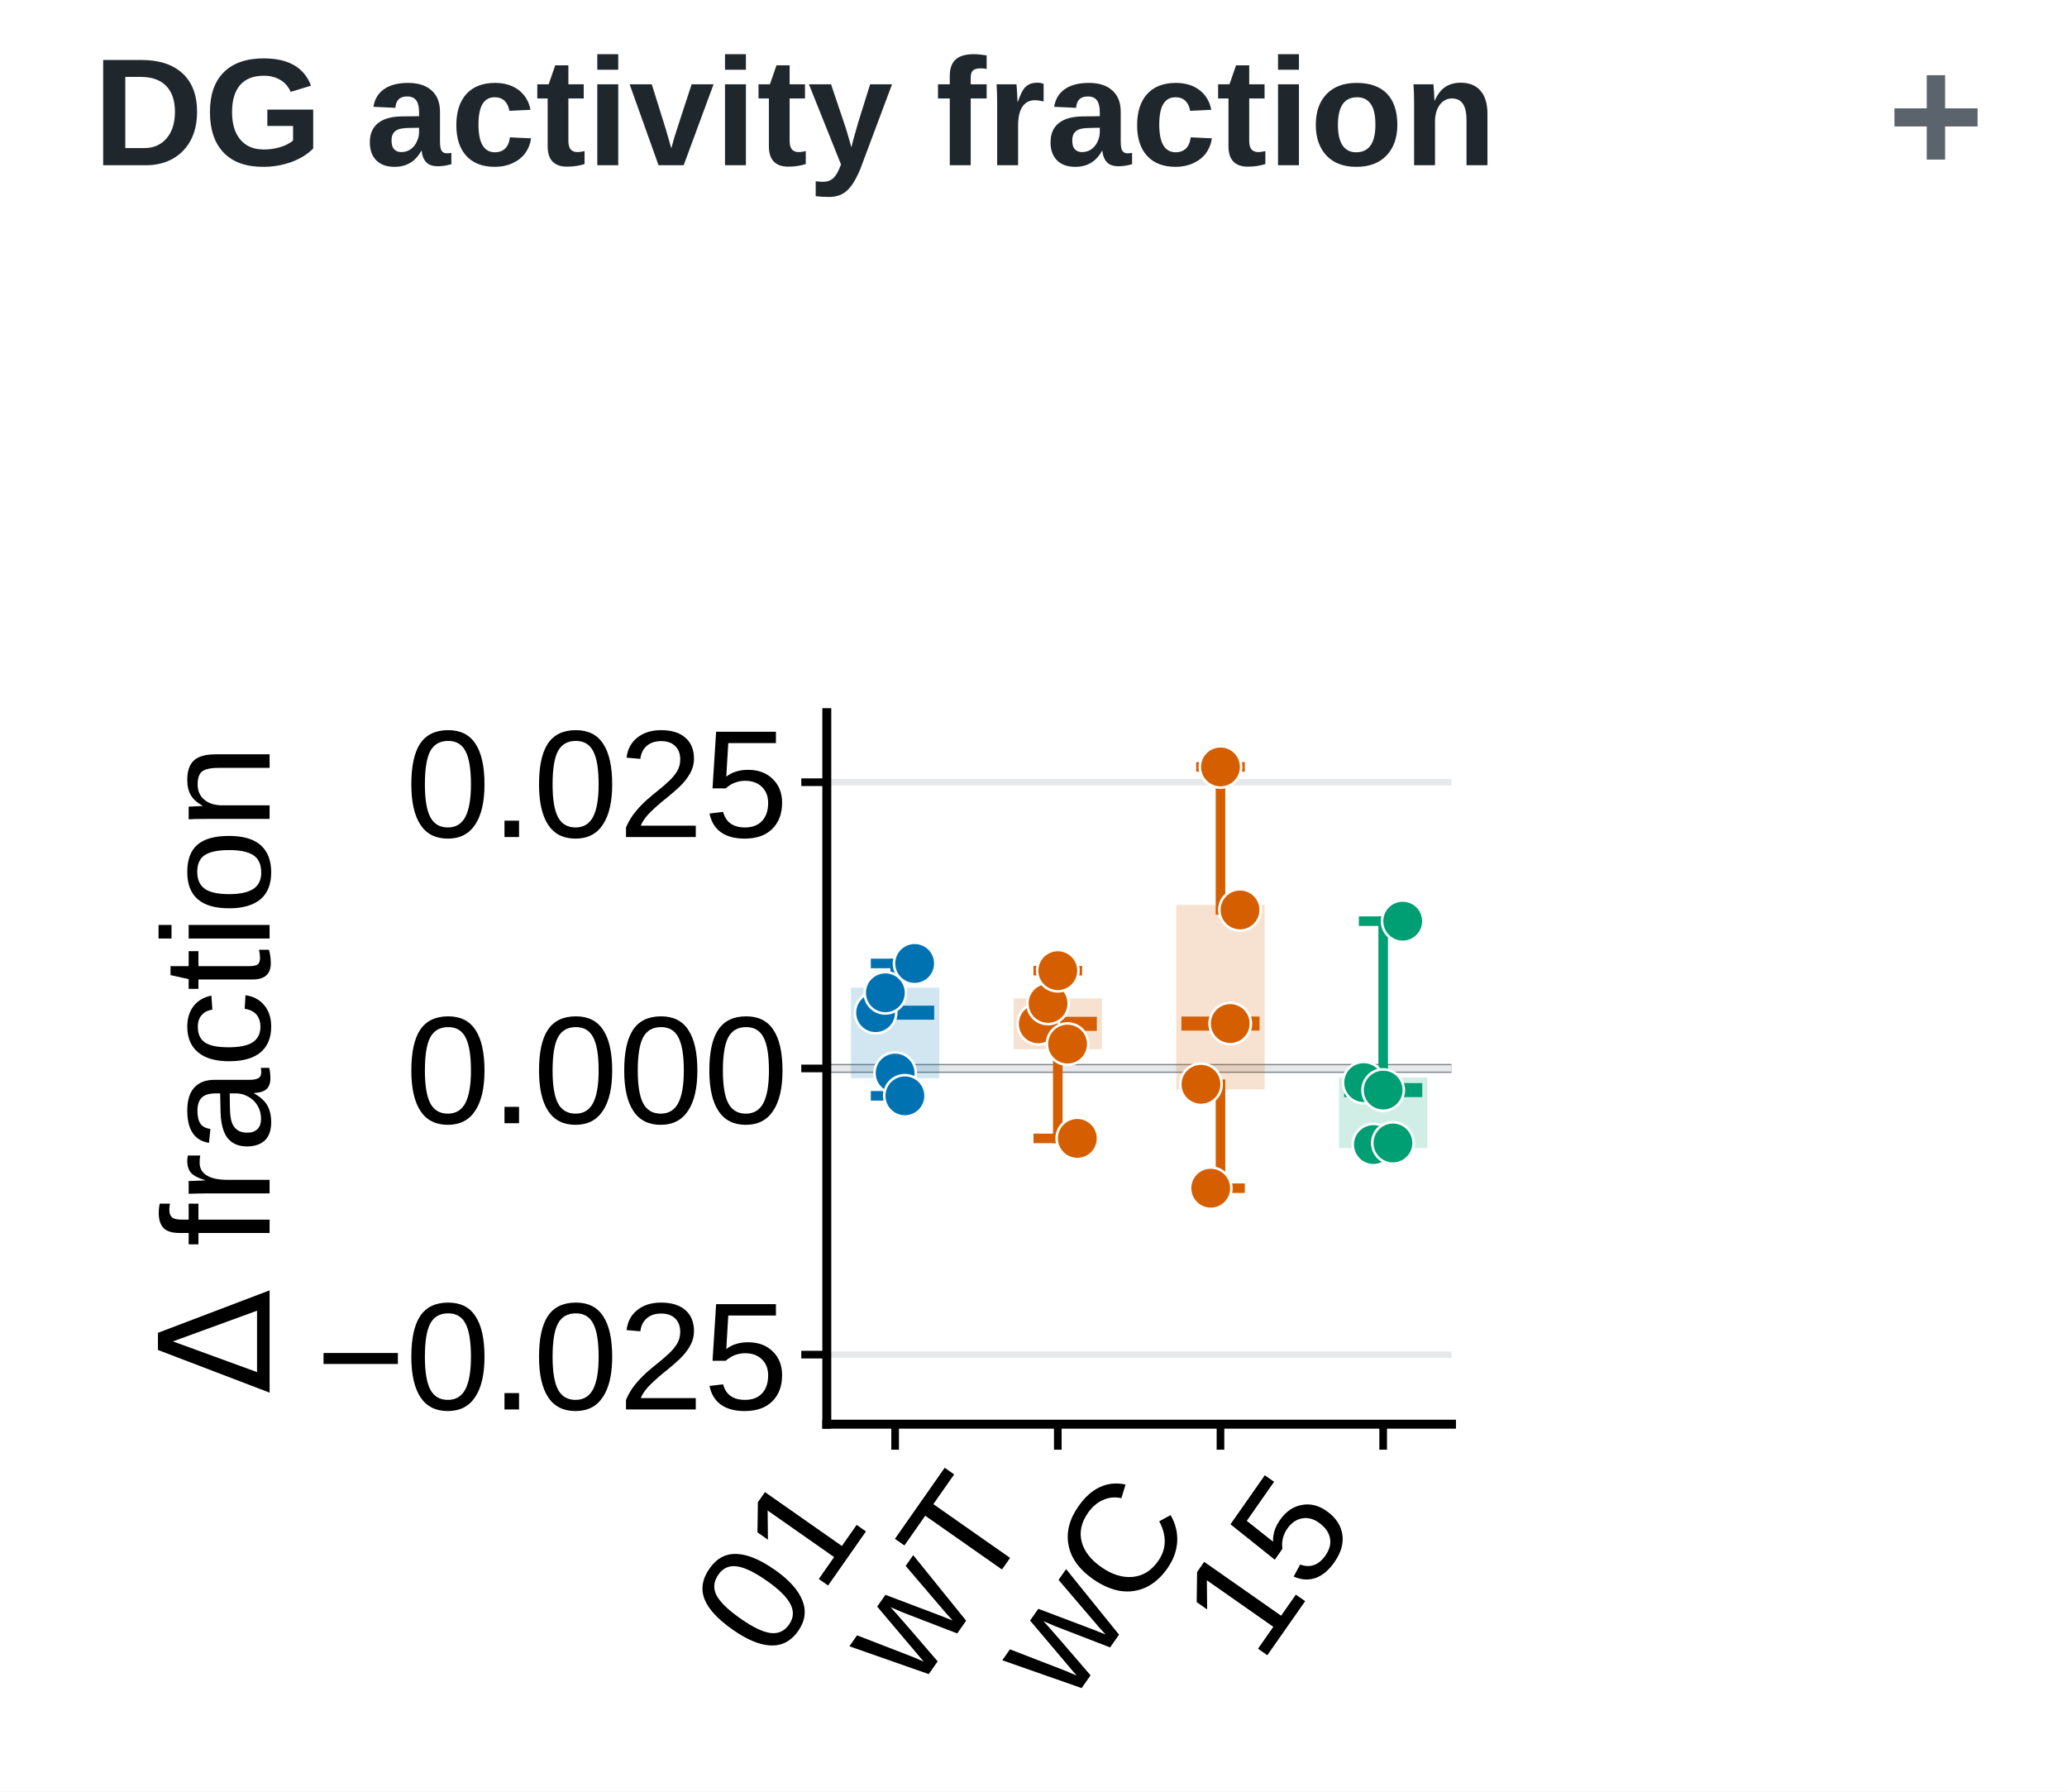
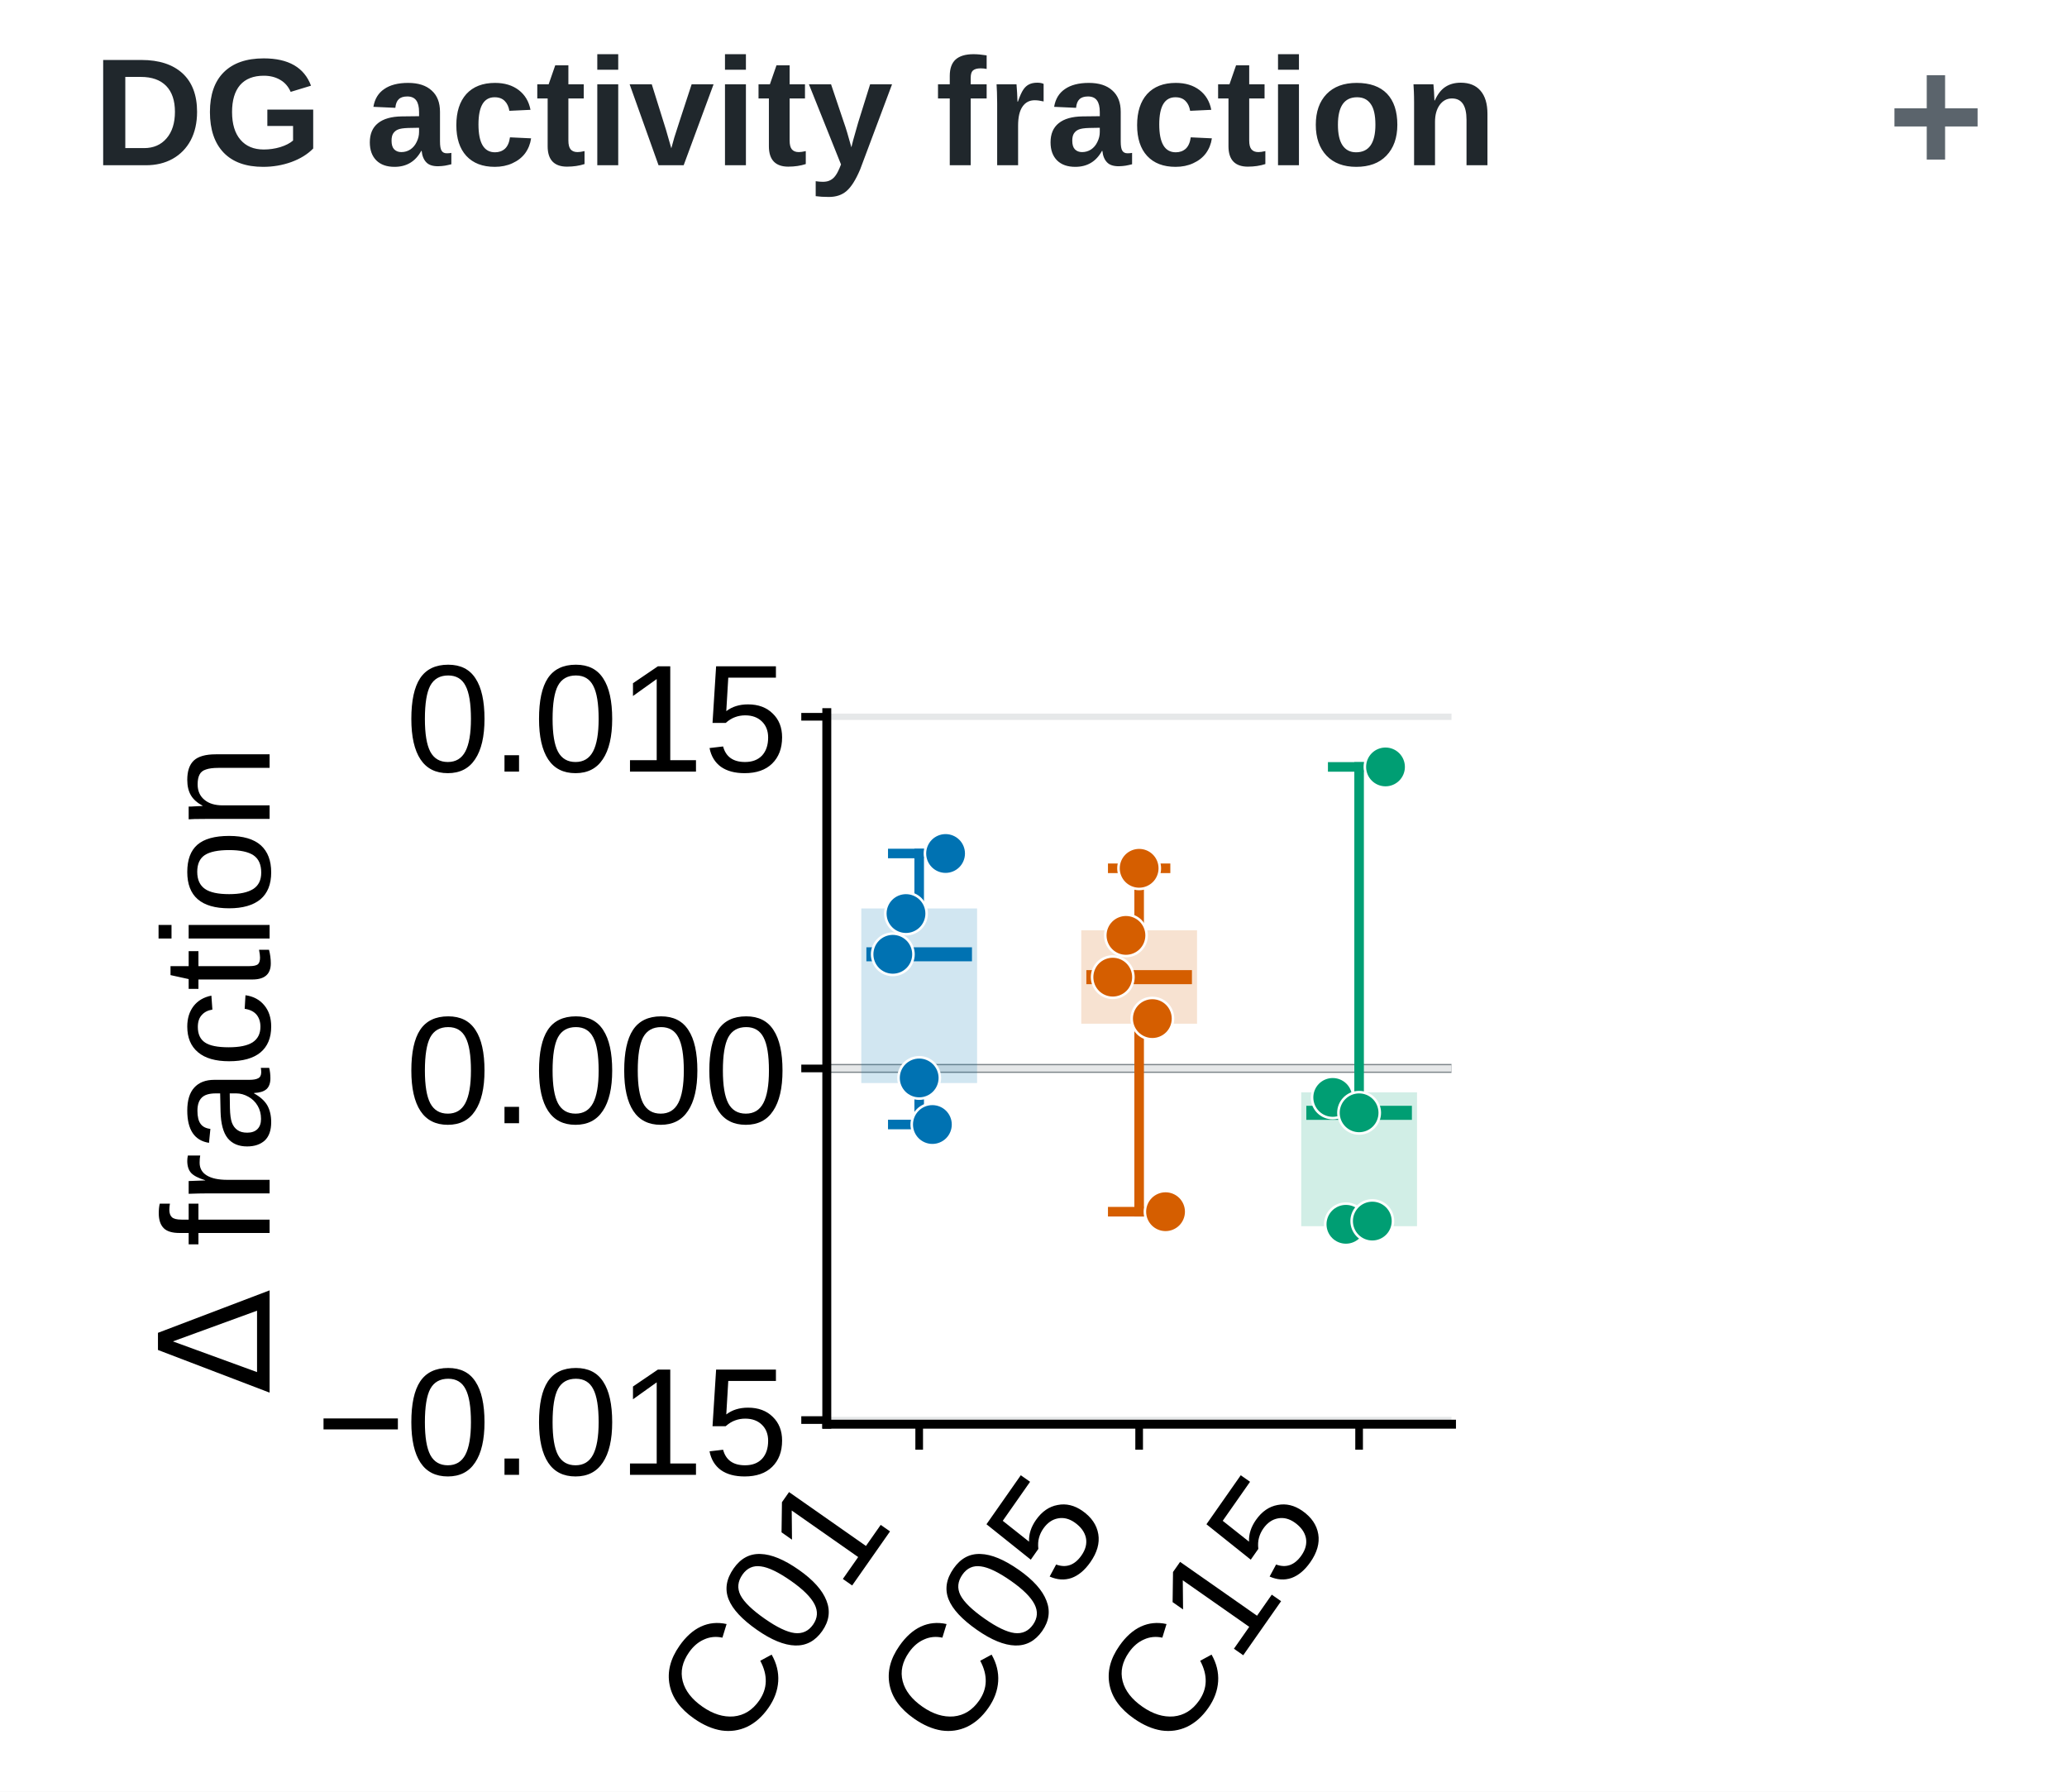
<svg xmlns="http://www.w3.org/2000/svg" xmlns:xlink="http://www.w3.org/1999/xlink" width="162pt" height="140.4pt" viewBox="0 0 162 140.4" version="1.1">
  <defs>
    <style type="text/css">*{stroke-linejoin: round; stroke-linecap: butt}</style>
  </defs>
  <g id="figure_1">
    <g id="patch_1">
      <path d="M 0 140.4 L 162 140.4 L 162 0 L 0 0 z " style="fill: #ffffff" />
    </g>
    <g id="axes_1">
      <g id="patch_2">
        <path d="M 64.8 111.6 L 113.76 111.6 L 113.76 55.843 L 64.8 55.843 z " style="fill: #ffffff" />
      </g>
      <g id="line2d_1">
        <path d="M 64.8 83.722 L 113.76 83.722 " clip-path="url(#p81a2403ec0)" style="fill: none; stroke: #7d858a; stroke-width: 0.7; stroke-linecap: square" />
      </g>
      <g id="matplotlib.axis_1">
        <g id="xtick_1">
          <g id="line2d_2">
            <defs>
              <path id="m8e8d9a8fae" d="M 0 0 L 0 2 " style="stroke: #000000; stroke-width: 0.6" />
            </defs>
            <g>
-               <use xlink:href="#m8e8d9a8fae" x="70.155" y="111.6" style="stroke: #000000; stroke-width: 0.6" />
+               <use xlink:href="#m8e8d9a8fae" x="72.041" y="111.6" style="stroke: #000000; stroke-width: 0.6" />
            </g>
          </g>
          <g id="text_1">
-             <text style="font-size: 12px; font-family: 'Arial'" transform="translate(60.54623 130.4593) rotate(-55)">01</text>
+             <text style="font-size: 12px; font-family: 'Arial'" transform="translate(57.46103 137.5582) rotate(-55)">C01</text>
          </g>
        </g>
        <g id="xtick_2">
          <g id="line2d_3">
            <g>
-               <use xlink:href="#m8e8d9a8fae" x="82.905" y="111.6" style="stroke: #000000; stroke-width: 0.6" />
+               <use xlink:href="#m8e8d9a8fae" x="89.28" y="111.6" style="stroke: #000000; stroke-width: 0.6" />
            </g>
          </g>
          <g id="text_2">
-             <text style="font-size: 12px; font-family: 'Arial'" transform="translate(71.77661 132.6295) rotate(-55)">wT</text>
+             <text style="font-size: 12px; font-family: 'Arial'" transform="translate(74.70047 137.5582) rotate(-55)">C05</text>
          </g>
        </g>
        <g id="xtick_3">
          <g id="line2d_4">
            <g>
-               <use xlink:href="#m8e8d9a8fae" x="95.655" y="111.6" style="stroke: #000000; stroke-width: 0.6" />
+               <use xlink:href="#m8e8d9a8fae" x="106.519" y="111.6" style="stroke: #000000; stroke-width: 0.6" />
            </g>
          </g>
          <g id="text_3">
-             <text style="font-size: 12px; font-family: 'Arial'" transform="translate(83.75981 133.7246) rotate(-55)">wC</text>
-           </g>
-         </g>
-         <g id="xtick_4">
-           <g id="line2d_5">
-             <g>
-               <use xlink:href="#m8e8d9a8fae" x="108.405" y="111.6" style="stroke: #000000; stroke-width: 0.6" />
-             </g>
-           </g>
-           <g id="text_4">
-             <text style="font-size: 12px; font-family: 'Arial'" transform="translate(98.79623 130.4593) rotate(-55)">15</text>
+             <text style="font-size: 12px; font-family: 'Arial'" transform="translate(91.93991 137.5582) rotate(-55)">C15</text>
          </g>
        </g>
      </g>
      <g id="matplotlib.axis_2">
        <g id="ytick_1">
+           <g id="line2d_5">
+             <path d="M 64.8 111.276 L 113.76 111.276 " clip-path="url(#p81a2403ec0)" style="fill: none; stroke: #e6e8e9; stroke-width: 0.5; stroke-linecap: square" />
+           </g>
          <g id="line2d_6">
-             <path d="M 64.8 106.15 L 113.76 106.15 " clip-path="url(#p81a2403ec0)" style="fill: none; stroke: #e6e8e9; stroke-width: 0.5; stroke-linecap: square" />
-           </g>
-           <g id="line2d_7">
            <defs>
              <path id="m2e3f482a18" d="M 0 0 L -2 0 " style="stroke: #000000; stroke-width: 0.6" />
            </defs>
            <g>
-               <use xlink:href="#m2e3f482a18" x="64.8" y="106.15" style="stroke: #000000; stroke-width: 0.6" />
+               <use xlink:href="#m2e3f482a18" x="64.8" y="111.276" style="stroke: #000000; stroke-width: 0.6" />
+             </g>
+           </g>
+           <g id="text_4">
+             <text style="font-size: 12px; font-family: 'Arial'; text-anchor: end" x="61.8" y="115.571" transform="rotate(-0 61.8 115.571)">−0.015</text>
+           </g>
+         </g>
+         <g id="ytick_2">
+           <g id="line2d_7">
+             <path d="M 64.8 83.722 L 113.76 83.722 " clip-path="url(#p81a2403ec0)" style="fill: none; stroke: #e6e8e9; stroke-width: 0.5; stroke-linecap: square" />
+           </g>
+           <g id="line2d_8">
+             <g>
+               <use xlink:href="#m2e3f482a18" x="64.8" y="83.722" style="stroke: #000000; stroke-width: 0.6" />
            </g>
          </g>
          <g id="text_5">
-             <text style="font-size: 12px; font-family: 'Arial'; text-anchor: end" x="61.8" y="110.445" transform="rotate(-0 61.8 110.4445)">−0.025</text>
-           </g>
-         </g>
-         <g id="ytick_2">
-           <g id="line2d_8">
-             <path d="M 64.8 83.722 L 113.76 83.722 " clip-path="url(#p81a2403ec0)" style="fill: none; stroke: #e6e8e9; stroke-width: 0.5; stroke-linecap: square" />
-           </g>
+             <text style="font-size: 12px; font-family: 'Arial'; text-anchor: end" x="61.8" y="88.016" transform="rotate(-0 61.8 88.01629)">0.000</text>
+           </g>
+         </g>
+         <g id="ytick_3">
          <g id="line2d_9">
-             <g>
-               <use xlink:href="#m2e3f482a18" x="64.8" y="83.722" style="stroke: #000000; stroke-width: 0.6" />
+             <path d="M 64.8 56.167 L 113.76 56.167 " clip-path="url(#p81a2403ec0)" style="fill: none; stroke: #e6e8e9; stroke-width: 0.5; stroke-linecap: square" />
+           </g>
+           <g id="line2d_10">
+             <g>
+               <use xlink:href="#m2e3f482a18" x="64.8" y="56.167" style="stroke: #000000; stroke-width: 0.6" />
            </g>
          </g>
          <g id="text_6">
-             <text style="font-size: 12px; font-family: 'Arial'; text-anchor: end" x="61.8" y="88.016" transform="rotate(-0 61.8 88.01629)">0.000</text>
-           </g>
-         </g>
-         <g id="ytick_3">
-           <g id="line2d_10">
-             <path d="M 64.8 61.293 L 113.76 61.293 " clip-path="url(#p81a2403ec0)" style="fill: none; stroke: #e6e8e9; stroke-width: 0.5; stroke-linecap: square" />
-           </g>
-           <g id="line2d_11">
-             <g>
-               <use xlink:href="#m2e3f482a18" x="64.8" y="61.293" style="stroke: #000000; stroke-width: 0.6" />
-             </g>
-           </g>
-           <g id="text_7">
-             <text style="font-size: 12px; font-family: 'Arial'; text-anchor: end" x="61.8" y="65.588" transform="rotate(-0 61.8 65.58807)">0.025</text>
-           </g>
-         </g>
-         <g id="text_8">
+             <text style="font-size: 12px; font-family: 'Arial'; text-anchor: end" x="61.8" y="60.462" transform="rotate(-0 61.8 60.46162)">0.015</text>
+           </g>
+         </g>
+         <g id="text_7">
          <g transform="translate(21.38 109.2216) rotate(-90)">
            <text>
              <tspan x="0" y="-0.25" style="font-size: 12px; font-family: 'DejaVu Sans'">Δ</tspan>
              <tspan x="8.209" y="-0.25" style="font-size: 12px; font-family: 'Arial'"> </tspan>
              <tspan x="11.543" y="-0.25" style="font-size: 12px; font-family: 'Arial'">f</tspan>
              <tspan x="14.877" y="-0.25" style="font-size: 12px; font-family: 'Arial'">r</tspan>
              <tspan x="18.873" y="-0.25" style="font-size: 12px; font-family: 'Arial'">a</tspan>
              <tspan x="25.547" y="-0.25" style="font-size: 12px; font-family: 'Arial'">c</tspan>
              <tspan x="31.547" y="-0.25" style="font-size: 12px; font-family: 'Arial'">t</tspan>
              <tspan x="34.881" y="-0.25" style="font-size: 12px; font-family: 'Arial'">i</tspan>
              <tspan x="37.547" y="-0.25" style="font-size: 12px; font-family: 'Arial'">o</tspan>
              <tspan x="44.221" y="-0.25" style="font-size: 12px; font-family: 'Arial'">n</tspan>
            </text>
          </g>
        </g>
      </g>
      <g id="patch_3">
-         <path d="M 67.095 84.086 L 73.215 84.086 L 73.215 77.796 L 67.095 77.796 L 67.095 84.086 z " clip-path="url(#p81a2403ec0)" style="fill: #0072b2; opacity: 0.18; stroke: #0072b2; stroke-width: 0.8; stroke-linejoin: miter" />
+         <path d="M 67.903 84.468 L 76.178 84.468 L 76.178 71.587 L 67.903 71.587 L 67.903 84.468 z " clip-path="url(#p81a2403ec0)" style="fill: #0072b2; opacity: 0.18; stroke: #0072b2; stroke-width: 0.8; stroke-linejoin: miter" />
+       </g>
+       <g id="line2d_11">
+         <path d="M 72.041 84.468 L 72.041 88.118 " clip-path="url(#p81a2403ec0)" style="fill: none; stroke: #0072b2; stroke-width: 0.75; stroke-linecap: square" />
      </g>
      <g id="line2d_12">
-         <path d="M 70.155 84.086 L 70.155 85.869 " clip-path="url(#p81a2403ec0)" style="fill: none; stroke: #0072b2; stroke-width: 0.75; stroke-linecap: square" />
+         <path d="M 72.041 71.587 L 72.041 66.88 " clip-path="url(#p81a2403ec0)" style="fill: none; stroke: #0072b2; stroke-width: 0.75; stroke-linecap: square" />
      </g>
      <g id="line2d_13">
-         <path d="M 70.155 77.796 L 70.155 75.497 " clip-path="url(#p81a2403ec0)" style="fill: none; stroke: #0072b2; stroke-width: 0.75; stroke-linecap: square" />
+         <path d="M 69.972 88.118 L 74.109 88.118 " clip-path="url(#p81a2403ec0)" style="fill: none; stroke: #0072b2; stroke-width: 0.75; stroke-linecap: square" />
      </g>
      <g id="line2d_14">
-         <path d="M 68.625 85.869 L 71.685 85.869 " clip-path="url(#p81a2403ec0)" style="fill: none; stroke: #0072b2; stroke-width: 0.75; stroke-linecap: square" />
+         <path d="M 69.972 66.88 L 74.109 66.88 " clip-path="url(#p81a2403ec0)" style="fill: none; stroke: #0072b2; stroke-width: 0.75; stroke-linecap: square" />
+       </g>
+       <g id="patch_4">
+         <path d="M 85.143 79.818 L 93.417 79.818 L 93.417 73.298 L 85.143 73.298 L 85.143 79.818 z " clip-path="url(#p81a2403ec0)" style="fill: #d55e00; opacity: 0.18; stroke: #d55e00; stroke-width: 0.8; stroke-linejoin: miter" />
      </g>
      <g id="line2d_15">
-         <path d="M 68.625 75.497 L 71.685 75.497 " clip-path="url(#p81a2403ec0)" style="fill: none; stroke: #0072b2; stroke-width: 0.75; stroke-linecap: square" />
-       </g>
-       <g id="patch_4">
-         <path d="M 79.845 81.815 L 85.965 81.815 L 85.965 78.631 L 79.845 78.631 L 79.845 81.815 z " clip-path="url(#p81a2403ec0)" style="fill: #d55e00; opacity: 0.18; stroke: #d55e00; stroke-width: 0.8; stroke-linejoin: miter" />
+         <path d="M 89.28 79.818 L 89.28 94.949 " clip-path="url(#p81a2403ec0)" style="fill: none; stroke: #d55e00; stroke-width: 0.75; stroke-linecap: square" />
      </g>
      <g id="line2d_16">
-         <path d="M 82.905 81.815 L 82.905 89.205 " clip-path="url(#p81a2403ec0)" style="fill: none; stroke: #d55e00; stroke-width: 0.75; stroke-linecap: square" />
+         <path d="M 89.28 73.298 L 89.28 68.04 " clip-path="url(#p81a2403ec0)" style="fill: none; stroke: #d55e00; stroke-width: 0.75; stroke-linecap: square" />
      </g>
      <g id="line2d_17">
-         <path d="M 82.905 78.631 L 82.905 76.063 " clip-path="url(#p81a2403ec0)" style="fill: none; stroke: #d55e00; stroke-width: 0.75; stroke-linecap: square" />
+         <path d="M 87.211 94.949 L 91.349 94.949 " clip-path="url(#p81a2403ec0)" style="fill: none; stroke: #d55e00; stroke-width: 0.75; stroke-linecap: square" />
      </g>
      <g id="line2d_18">
-         <path d="M 81.375 89.205 L 84.435 89.205 " clip-path="url(#p81a2403ec0)" style="fill: none; stroke: #d55e00; stroke-width: 0.75; stroke-linecap: square" />
+         <path d="M 87.211 68.04 L 91.349 68.04 " clip-path="url(#p81a2403ec0)" style="fill: none; stroke: #d55e00; stroke-width: 0.75; stroke-linecap: square" />
+       </g>
+       <g id="patch_5">
+         <path d="M 102.382 95.684 L 110.657 95.684 L 110.657 85.995 L 102.382 85.995 L 102.382 95.684 z " clip-path="url(#p81a2403ec0)" style="fill: #009e73; opacity: 0.18; stroke: #009e73; stroke-width: 0.8; stroke-linejoin: miter" />
      </g>
      <g id="line2d_19">
-         <path d="M 81.375 76.063 L 84.435 76.063 " clip-path="url(#p81a2403ec0)" style="fill: none; stroke: #d55e00; stroke-width: 0.75; stroke-linecap: square" />
-       </g>
-       <g id="patch_5">
-         <path d="M 92.595 84.966 L 98.715 84.966 L 98.715 71.303 L 92.595 71.303 L 92.595 84.966 z " clip-path="url(#p81a2403ec0)" style="fill: #d55e00; opacity: 0.18; stroke: #d55e00; stroke-width: 0.8; stroke-linejoin: miter" />
+         <path d="M 106.519 95.684 L 106.519 95.936 " clip-path="url(#p81a2403ec0)" style="fill: none; stroke: #009e73; stroke-width: 0.75; stroke-linecap: square" />
      </g>
      <g id="line2d_20">
-         <path d="M 95.655 84.966 L 95.655 93.107 " clip-path="url(#p81a2403ec0)" style="fill: none; stroke: #d55e00; stroke-width: 0.75; stroke-linecap: square" />
+         <path d="M 106.519 85.995 L 106.519 60.096 " clip-path="url(#p81a2403ec0)" style="fill: none; stroke: #009e73; stroke-width: 0.75; stroke-linecap: square" />
      </g>
      <g id="line2d_21">
-         <path d="M 95.655 71.303 L 95.655 60.096 " clip-path="url(#p81a2403ec0)" style="fill: none; stroke: #d55e00; stroke-width: 0.75; stroke-linecap: square" />
+         <path d="M 104.451 95.936 L 108.588 95.936 " clip-path="url(#p81a2403ec0)" style="fill: none; stroke: #009e73; stroke-width: 0.75; stroke-linecap: square" />
      </g>
      <g id="line2d_22">
-         <path d="M 94.125 93.107 L 97.185 93.107 " clip-path="url(#p81a2403ec0)" style="fill: none; stroke: #d55e00; stroke-width: 0.75; stroke-linecap: square" />
+         <path d="M 104.451 60.096 L 108.588 60.096 " clip-path="url(#p81a2403ec0)" style="fill: none; stroke: #009e73; stroke-width: 0.75; stroke-linecap: square" />
      </g>
      <g id="line2d_23">
-         <path d="M 94.125 60.096 L 97.185 60.096 " clip-path="url(#p81a2403ec0)" style="fill: none; stroke: #d55e00; stroke-width: 0.75; stroke-linecap: square" />
+         <path d="M 67.903 74.779 L 76.178 74.779 " clip-path="url(#p81a2403ec0)" style="fill: none; stroke: #0072b2; stroke-width: 1.1" />
+       </g>
+       <g id="line2d_24">
+         <path d="M 85.143 76.57 L 93.417 76.57 " clip-path="url(#p81a2403ec0)" style="fill: none; stroke: #d55e00; stroke-width: 1.1" />
+       </g>
+       <g id="line2d_25">
+         <path d="M 102.382 87.2 L 110.657 87.2 " clip-path="url(#p81a2403ec0)" style="fill: none; stroke: #009e73; stroke-width: 1.1" />
      </g>
      <g id="patch_6">
-         <path d="M 105.345 89.564 L 111.465 89.564 L 111.465 84.832 L 105.345 84.832 L 105.345 89.564 z " clip-path="url(#p81a2403ec0)" style="fill: #009e73; opacity: 0.18; stroke: #009e73; stroke-width: 0.8; stroke-linejoin: miter" />
-       </g>
-       <g id="line2d_24">
-         <path d="M 108.405 89.564 L 108.405 89.687 " clip-path="url(#p81a2403ec0)" style="fill: none; stroke: #009e73; stroke-width: 0.75; stroke-linecap: square" />
-       </g>
-       <g id="line2d_25">
-         <path d="M 108.405 84.832 L 108.405 72.183 " clip-path="url(#p81a2403ec0)" style="fill: none; stroke: #009e73; stroke-width: 0.75; stroke-linecap: square" />
-       </g>
-       <g id="line2d_26">
-         <path d="M 106.875 89.687 L 109.935 89.687 " clip-path="url(#p81a2403ec0)" style="fill: none; stroke: #009e73; stroke-width: 0.75; stroke-linecap: square" />
-       </g>
-       <g id="line2d_27">
-         <path d="M 106.875 72.183 L 109.935 72.183 " clip-path="url(#p81a2403ec0)" style="fill: none; stroke: #009e73; stroke-width: 0.75; stroke-linecap: square" />
-       </g>
-       <g id="line2d_28">
-         <path d="M 67.095 79.354 L 73.215 79.354 " clip-path="url(#p81a2403ec0)" style="fill: none; stroke: #0072b2; stroke-width: 1.1" />
-       </g>
-       <g id="line2d_29">
-         <path d="M 79.845 80.229 L 85.965 80.229 " clip-path="url(#p81a2403ec0)" style="fill: none; stroke: #d55e00; stroke-width: 1.1" />
-       </g>
-       <g id="line2d_30">
-         <path d="M 92.595 80.206 L 98.715 80.206 " clip-path="url(#p81a2403ec0)" style="fill: none; stroke: #d55e00; stroke-width: 1.1" />
-       </g>
-       <g id="line2d_31">
-         <path d="M 105.345 85.42 L 111.465 85.42 " clip-path="url(#p81a2403ec0)" style="fill: none; stroke: #009e73; stroke-width: 1.1" />
+         <path d="M 64.8 111.6 L 64.8 55.843 " style="fill: none; stroke: #000000; stroke-width: 0.7; stroke-linejoin: miter; stroke-linecap: square" />
      </g>
      <g id="patch_7">
-         <path d="M 64.8 111.6 L 64.8 55.843 " style="fill: none; stroke: #000000; stroke-width: 0.7; stroke-linejoin: miter; stroke-linecap: square" />
-       </g>
-       <g id="patch_8">
        <path d="M 64.8 111.6 L 113.76 111.6 " style="fill: none; stroke: #000000; stroke-width: 0.7; stroke-linejoin: miter; stroke-linecap: square" />
      </g>
      <g id="PathCollection_1">
        <defs>
          <path id="m5e7a2a0da0" d="M 0 1.62 C 0.43 1.62 0.842 1.449 1.146 1.146 C 1.449 0.842 1.62 0.43 1.62 0 C 1.62 -0.43 1.449 -0.842 1.146 -1.146 C 0.842 -1.449 0.43 -1.62 0 -1.62 C -0.43 -1.62 -0.842 -1.449 -1.146 -1.146 C -1.449 -0.842 -1.62 -0.43 -1.62 0 C -1.62 0.43 -1.449 0.842 -1.146 1.146 C -0.842 1.449 -0.43 1.62 0 1.62 z " style="stroke: #ffffff; stroke-width: 0.2" />
        </defs>
        <g clip-path="url(#p81a2403ec0)">
-           <use xlink:href="#m5e7a2a0da0" x="68.625" y="79.354" style="fill: #0072b2; stroke: #ffffff; stroke-width: 0.2" />
-           <use xlink:href="#m5e7a2a0da0" x="69.39" y="77.796" style="fill: #0072b2; stroke: #ffffff; stroke-width: 0.2" />
-           <use xlink:href="#m5e7a2a0da0" x="70.155" y="84.086" style="fill: #0072b2; stroke: #ffffff; stroke-width: 0.2" />
-           <use xlink:href="#m5e7a2a0da0" x="70.92" y="85.869" style="fill: #0072b2; stroke: #ffffff; stroke-width: 0.2" />
-           <use xlink:href="#m5e7a2a0da0" x="71.685" y="75.497" style="fill: #0072b2; stroke: #ffffff; stroke-width: 0.2" />
+           <use xlink:href="#m5e7a2a0da0" x="69.972" y="74.779" style="fill: #0072b2; stroke: #ffffff; stroke-width: 0.2" />
+           <use xlink:href="#m5e7a2a0da0" x="71.006" y="71.587" style="fill: #0072b2; stroke: #ffffff; stroke-width: 0.2" />
+           <use xlink:href="#m5e7a2a0da0" x="72.041" y="84.468" style="fill: #0072b2; stroke: #ffffff; stroke-width: 0.2" />
+           <use xlink:href="#m5e7a2a0da0" x="73.075" y="88.118" style="fill: #0072b2; stroke: #ffffff; stroke-width: 0.2" />
+           <use xlink:href="#m5e7a2a0da0" x="74.109" y="66.88" style="fill: #0072b2; stroke: #ffffff; stroke-width: 0.2" />
        </g>
      </g>
      <g id="PathCollection_2">
        <defs>
          <path id="m7c93157acc" d="M 0 1.62 C 0.43 1.62 0.842 1.449 1.146 1.146 C 1.449 0.842 1.62 0.43 1.62 0 C 1.62 -0.43 1.449 -0.842 1.146 -1.146 C 0.842 -1.449 0.43 -1.62 0 -1.62 C -0.43 -1.62 -0.842 -1.449 -1.146 -1.146 C -1.449 -0.842 -1.62 -0.43 -1.62 0 C -1.62 0.43 -1.449 0.842 -1.146 1.146 C -0.842 1.449 -0.43 1.62 0 1.62 z " style="stroke: #ffffff; stroke-width: 0.2" />
        </defs>
        <g clip-path="url(#p81a2403ec0)">
-           <use xlink:href="#m7c93157acc" x="81.375" y="80.229" style="fill: #d55e00; stroke: #ffffff; stroke-width: 0.2" />
-           <use xlink:href="#m7c93157acc" x="82.14" y="78.631" style="fill: #d55e00; stroke: #ffffff; stroke-width: 0.2" />
-           <use xlink:href="#m7c93157acc" x="82.905" y="76.063" style="fill: #d55e00; stroke: #ffffff; stroke-width: 0.2" />
-           <use xlink:href="#m7c93157acc" x="83.67" y="81.815" style="fill: #d55e00; stroke: #ffffff; stroke-width: 0.2" />
-           <use xlink:href="#m7c93157acc" x="84.435" y="89.205" style="fill: #d55e00; stroke: #ffffff; stroke-width: 0.2" />
+           <use xlink:href="#m7c93157acc" x="87.211" y="76.57" style="fill: #d55e00; stroke: #ffffff; stroke-width: 0.2" />
+           <use xlink:href="#m7c93157acc" x="88.246" y="73.298" style="fill: #d55e00; stroke: #ffffff; stroke-width: 0.2" />
+           <use xlink:href="#m7c93157acc" x="89.28" y="68.04" style="fill: #d55e00; stroke: #ffffff; stroke-width: 0.2" />
+           <use xlink:href="#m7c93157acc" x="90.314" y="79.818" style="fill: #d55e00; stroke: #ffffff; stroke-width: 0.2" />
+           <use xlink:href="#m7c93157acc" x="91.349" y="94.949" style="fill: #d55e00; stroke: #ffffff; stroke-width: 0.2" />
        </g>
      </g>
      <g id="PathCollection_3">
-         <g clip-path="url(#p81a2403ec0)">
-           <use xlink:href="#m7c93157acc" x="94.125" y="84.966" style="fill: #d55e00; stroke: #ffffff; stroke-width: 0.2" />
-           <use xlink:href="#m7c93157acc" x="94.89" y="93.107" style="fill: #d55e00; stroke: #ffffff; stroke-width: 0.2" />
-           <use xlink:href="#m7c93157acc" x="95.655" y="60.096" style="fill: #d55e00; stroke: #ffffff; stroke-width: 0.2" />
-           <use xlink:href="#m7c93157acc" x="96.42" y="80.206" style="fill: #d55e00; stroke: #ffffff; stroke-width: 0.2" />
-           <use xlink:href="#m7c93157acc" x="97.185" y="71.303" style="fill: #d55e00; stroke: #ffffff; stroke-width: 0.2" />
-         </g>
-       </g>
-       <g id="PathCollection_4">
        <defs>
          <path id="mf26314e9b7" d="M 0 1.62 C 0.43 1.62 0.842 1.449 1.146 1.146 C 1.449 0.842 1.62 0.43 1.62 0 C 1.62 -0.43 1.449 -0.842 1.146 -1.146 C 0.842 -1.449 0.43 -1.62 0 -1.62 C -0.43 -1.62 -0.842 -1.449 -1.146 -1.146 C -1.449 -0.842 -1.62 -0.43 -1.62 0 C -1.62 0.43 -1.449 0.842 -1.146 1.146 C -0.842 1.449 -0.43 1.62 0 1.62 z " style="stroke: #ffffff; stroke-width: 0.2" />
        </defs>
        <g clip-path="url(#p81a2403ec0)">
-           <use xlink:href="#mf26314e9b7" x="106.875" y="84.832" style="fill: #009e73; stroke: #ffffff; stroke-width: 0.2" />
-           <use xlink:href="#mf26314e9b7" x="107.64" y="89.687" style="fill: #009e73; stroke: #ffffff; stroke-width: 0.2" />
-           <use xlink:href="#mf26314e9b7" x="108.405" y="85.42" style="fill: #009e73; stroke: #ffffff; stroke-width: 0.2" />
-           <use xlink:href="#mf26314e9b7" x="109.17" y="89.564" style="fill: #009e73; stroke: #ffffff; stroke-width: 0.2" />
-           <use xlink:href="#mf26314e9b7" x="109.935" y="72.183" style="fill: #009e73; stroke: #ffffff; stroke-width: 0.2" />
-         </g>
-       </g>
+           <use xlink:href="#mf26314e9b7" x="104.451" y="85.995" style="fill: #009e73; stroke: #ffffff; stroke-width: 0.2" />
+           <use xlink:href="#mf26314e9b7" x="105.485" y="95.936" style="fill: #009e73; stroke: #ffffff; stroke-width: 0.2" />
+           <use xlink:href="#mf26314e9b7" x="106.519" y="87.2" style="fill: #009e73; stroke: #ffffff; stroke-width: 0.2" />
+           <use xlink:href="#mf26314e9b7" x="107.554" y="95.684" style="fill: #009e73; stroke: #ffffff; stroke-width: 0.2" />
+           <use xlink:href="#mf26314e9b7" x="108.588" y="60.096" style="fill: #009e73; stroke: #ffffff; stroke-width: 0.2" />
+         </g>
+       </g>
+     </g>
+     <g id="text_8">
+       <text style="font-weight: 700; font-size: 12px; font-family: 'Arial'; text-anchor: start; fill: #20272c" x="7.29" y="12.948" transform="rotate(-0 7.29 12.94763)">DG activity fraction</text>
    </g>
    <g id="text_9">
-       <text style="font-weight: 700; font-size: 12px; font-family: 'Arial'; text-anchor: start; fill: #20272c" x="7.29" y="12.948" transform="rotate(-0 7.29 12.94763)">DG activity fraction</text>
-     </g>
-     <g id="text_10">
      <text style="font-weight: 700; font-size: 13px; font-family: 'Arial'; text-anchor: end; fill: #5b646c" x="155.52" y="13.517" transform="rotate(-0 155.52 13.51716)">+</text>
    </g>
  </g>
  <defs>
    <clipPath id="p81a2403ec0">
      <rect x="64.8" y="55.843" width="48.96" height="55.757" />
    </clipPath>
  </defs>
</svg>
